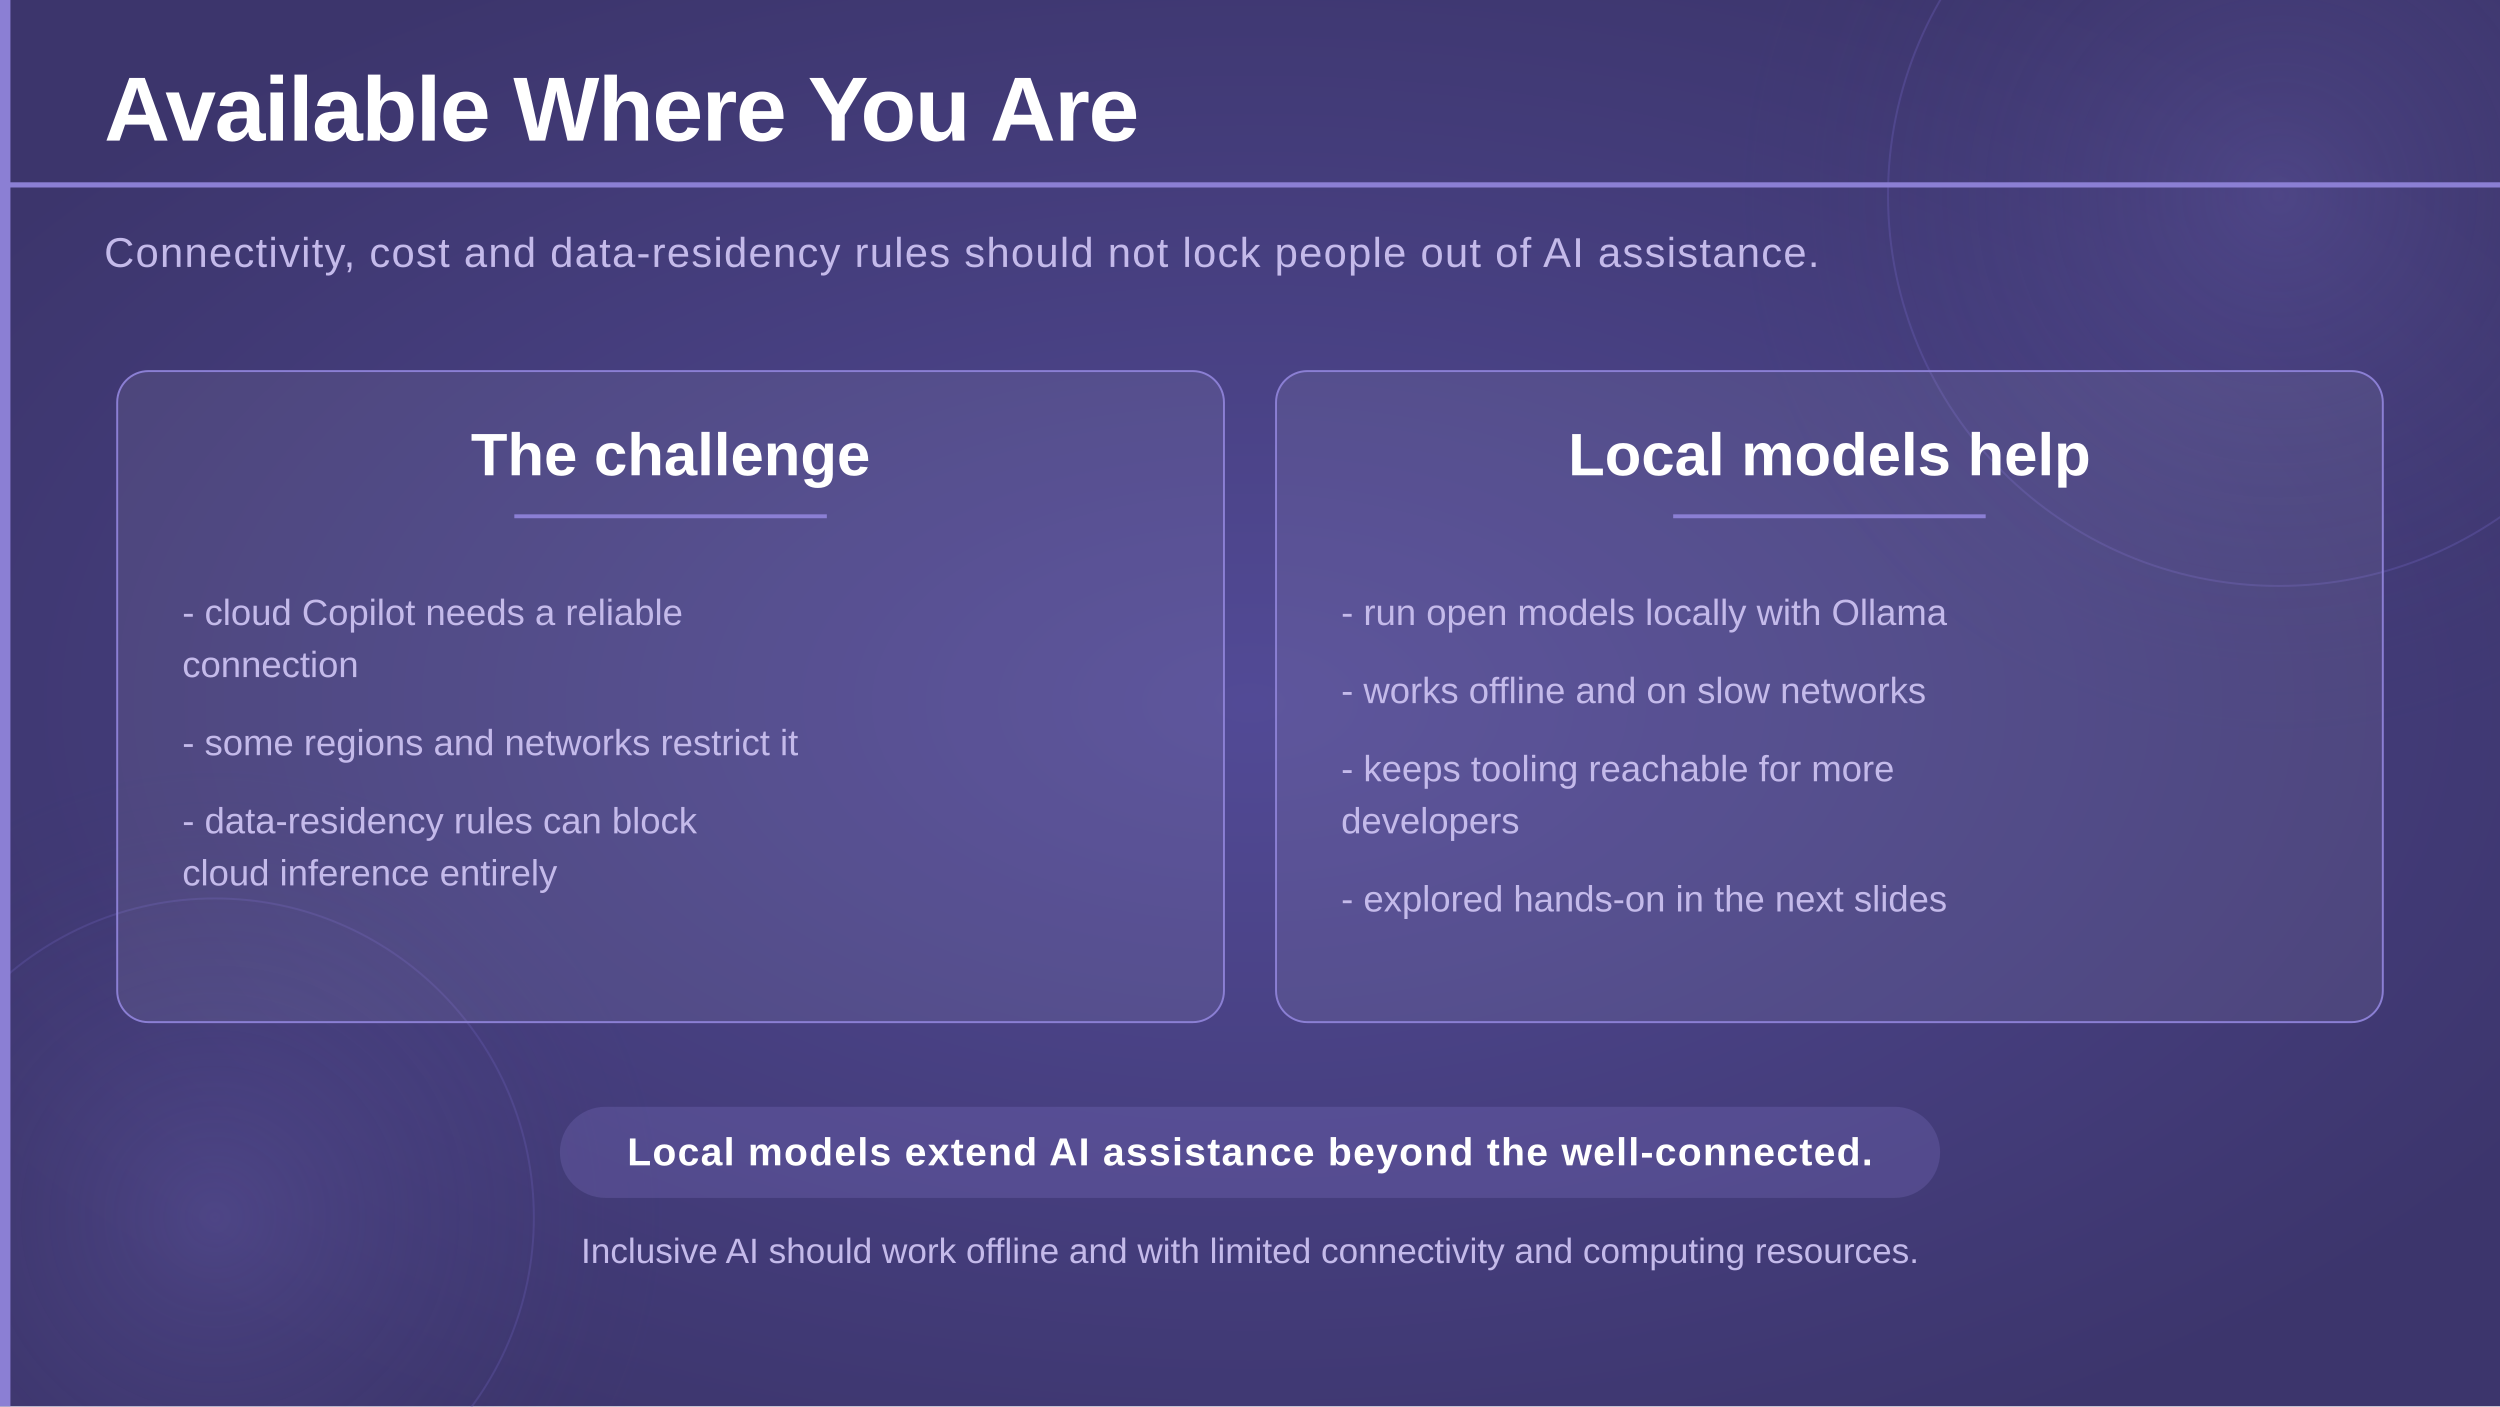
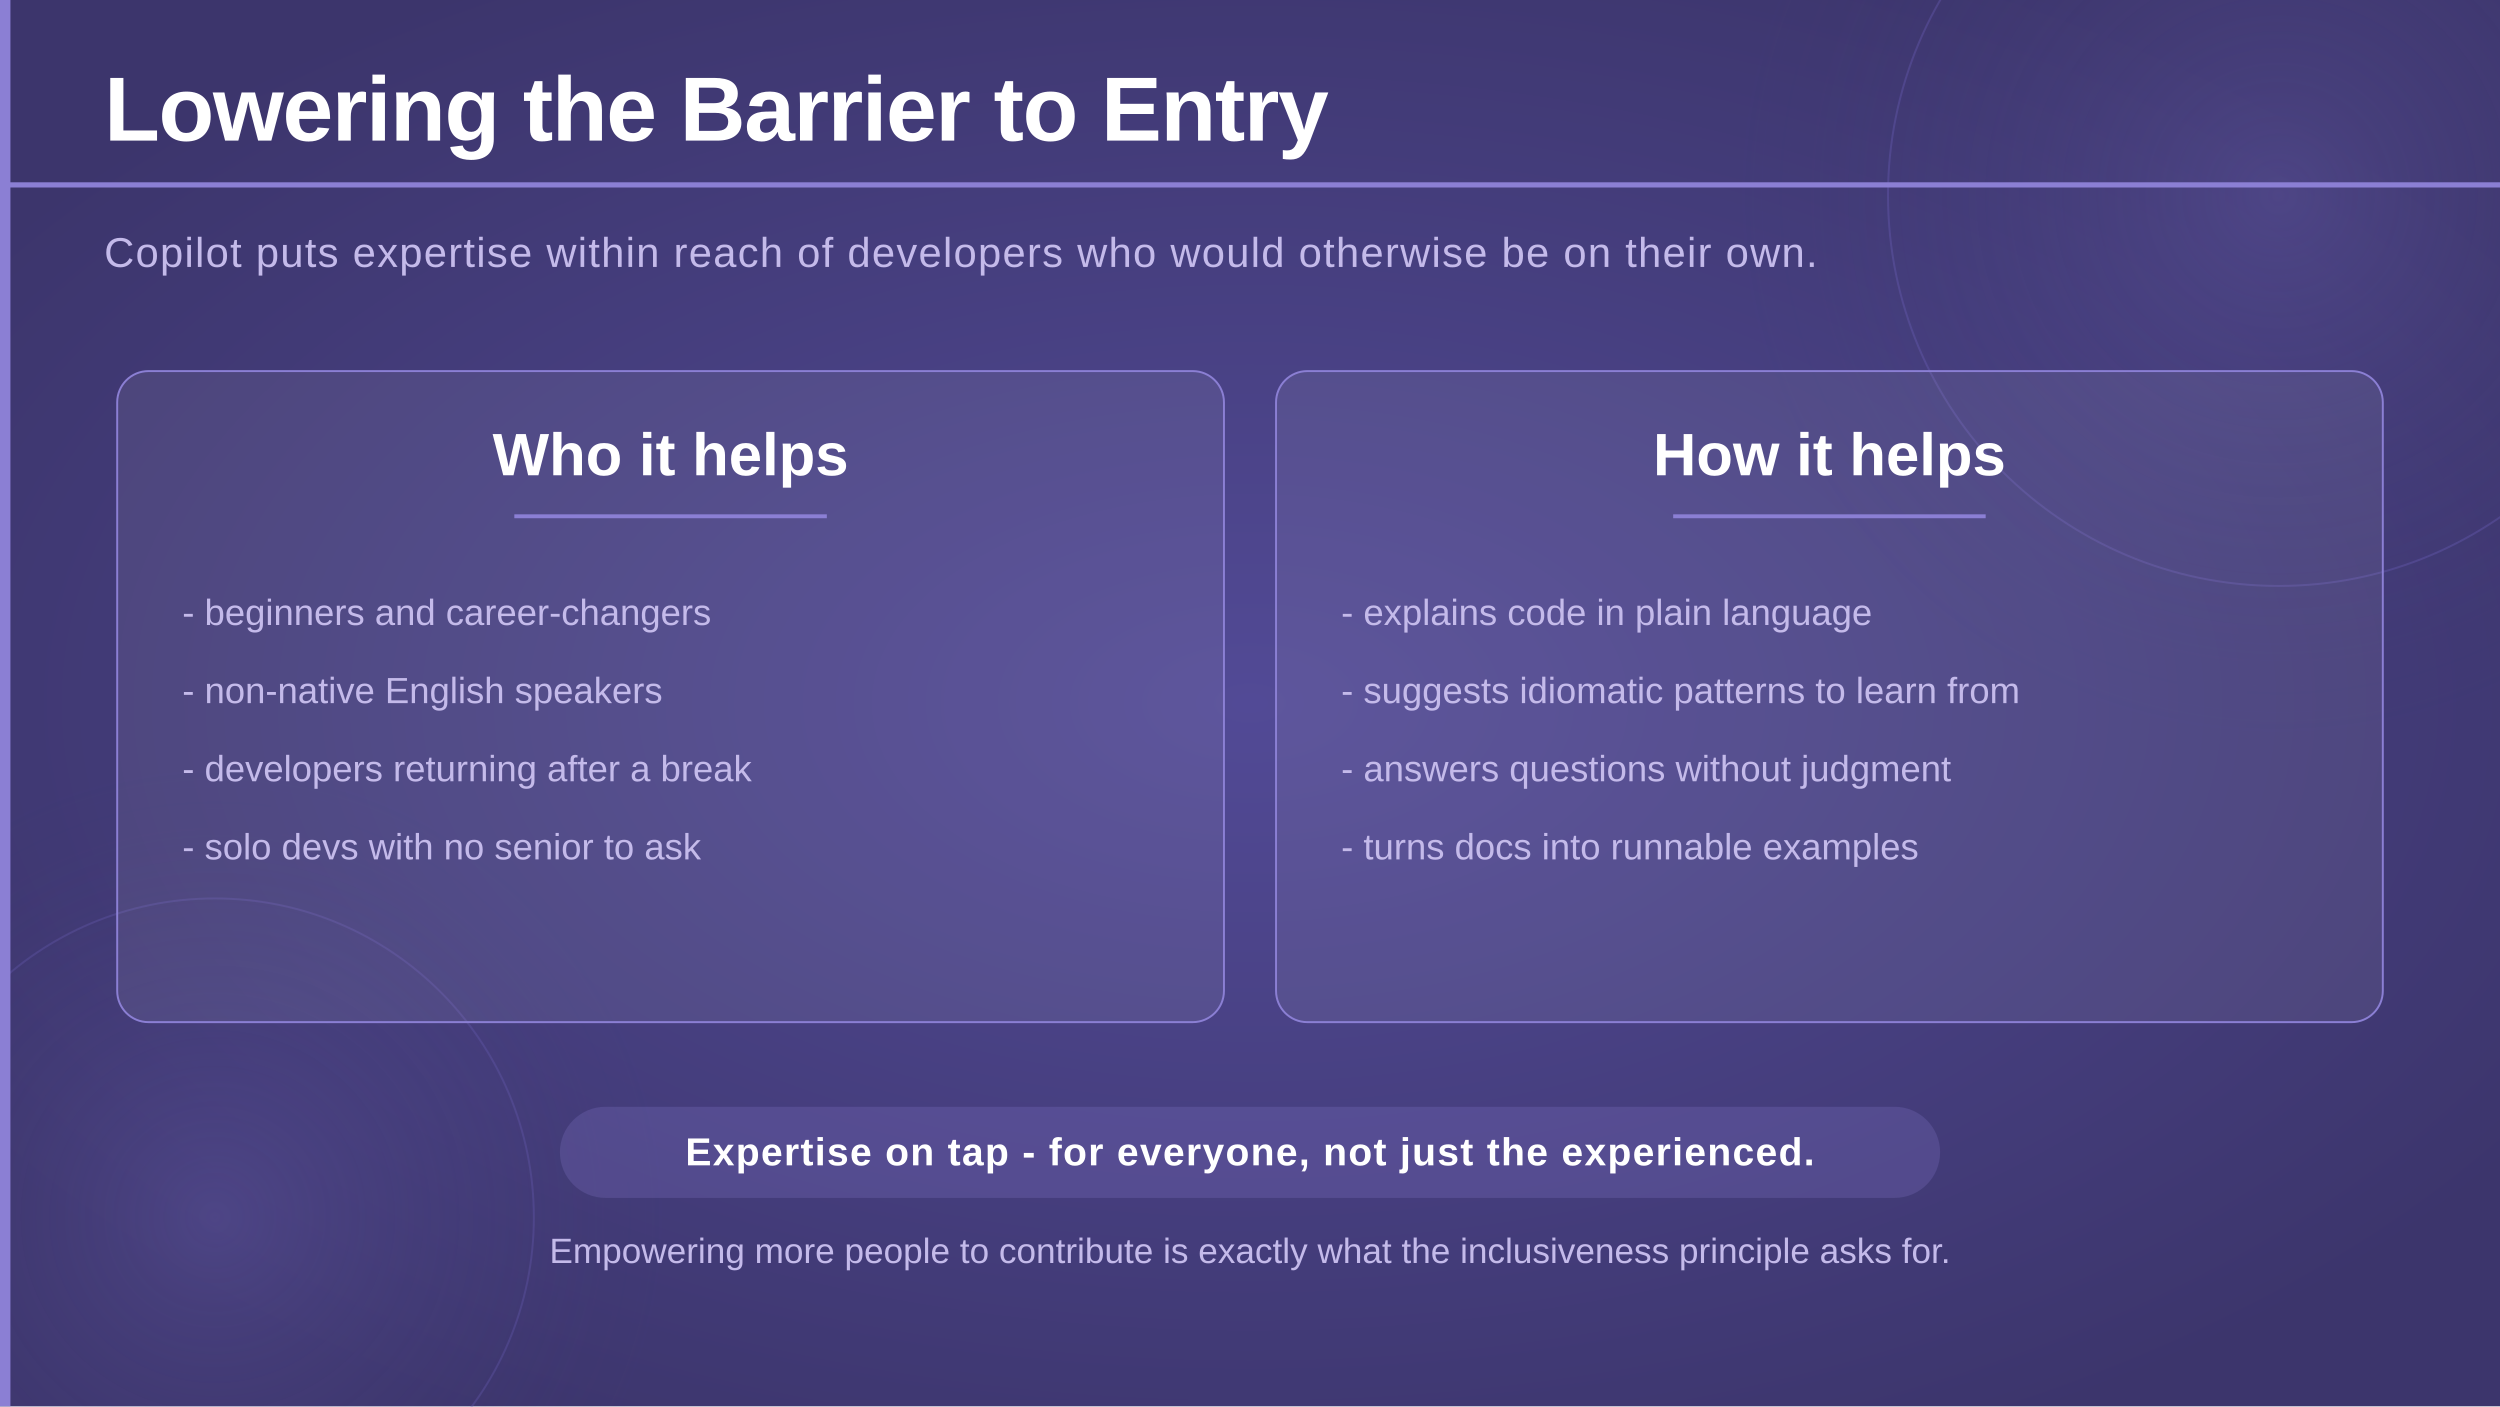
<svg xmlns="http://www.w3.org/2000/svg" viewBox="0 0 1920 1080" width="1920" height="1080">
  <defs>
    <radialGradient id="bgGlow" cx="50%" cy="50%" r="60%">
      <stop offset="0%" stop-color="#524a96" stop-opacity="1" />
      <stop offset="100%" stop-color="#3c356c" stop-opacity="1" />
    </radialGradient>
    <radialGradient id="circleGlow" cx="50%" cy="50%" r="50%">
      <stop offset="0%" stop-color="#7c70c8" stop-opacity="0.25" />
      <stop offset="100%" stop-color="#3c356c" stop-opacity="0" />
    </radialGradient>
  </defs>
  <rect width="1920" height="1080" fill="url(#bgGlow)" />
  <circle cx="1750" cy="150" r="420" fill="url(#circleGlow)" />
  <circle cx="1750" cy="150" r="300" fill="none" stroke="#6a5fb8" stroke-width="1.5" opacity="0.35" />
  <circle cx="165" cy="935" r="350" fill="url(#circleGlow)" />
  <circle cx="165" cy="935" r="245" fill="none" stroke="#6a5fb8" stroke-width="1.5" opacity="0.3" />
  <rect x="0" y="0" width="8" height="1080" fill="#8b7fd4" />
-   <text x="80" y="108" font-family="'Segoe UI', 'Helvetica Neue', Arial, sans-serif" font-size="70" font-weight="700" fill="#ffffff" letter-spacing="-1">Available Where You Are</text>
+   <text x="80" y="108" font-family="'Segoe UI', 'Helvetica Neue', Arial, sans-serif" font-size="70" font-weight="700" fill="#ffffff" letter-spacing="-1">Lowering the Barrier to Entry</text>
  <rect x="0" y="140" width="1920" height="4" fill="#8b7fd4" />
  <text x="80" y="205" font-family="'Segoe UI', 'Helvetica Neue', Arial, sans-serif" font-size="32" font-weight="300" fill="#c4baea" letter-spacing="1">
-     Connectivity, cost and data-residency rules should not lock people out of AI assistance.
+     Copilot puts expertise within reach of developers who would otherwise be on their own.
  </text>
  <rect x="90" y="285" width="850" height="500" rx="24" fill="#ffffff" fill-opacity="0.07" stroke="#8b7fd4" stroke-width="1.5" />
-   <text x="515" y="365" text-anchor="middle" font-family="'Segoe UI', 'Helvetica Neue', Arial, sans-serif" font-size="46" font-weight="700" fill="#ffffff">The challenge</text>
+   <text x="515" y="365" text-anchor="middle" font-family="'Segoe UI', 'Helvetica Neue', Arial, sans-serif" font-size="46" font-weight="700" fill="#ffffff">Who it helps</text>
  <rect x="395" y="395" width="240" height="3" fill="#8b7fd4" />
-   <text x="140" y="480" font-family="'Segoe UI', 'Helvetica Neue', Arial, sans-serif" font-size="28" font-weight="300" fill="#c4baea">- cloud Copilot needs a reliable</text>
-   <text x="140" y="520" font-family="'Segoe UI', 'Helvetica Neue', Arial, sans-serif" font-size="28" font-weight="300" fill="#c4baea">  connection</text>
-   <text x="140" y="580" font-family="'Segoe UI', 'Helvetica Neue', Arial, sans-serif" font-size="28" font-weight="300" fill="#c4baea">- some regions and networks restrict it</text>
-   <text x="140" y="640" font-family="'Segoe UI', 'Helvetica Neue', Arial, sans-serif" font-size="28" font-weight="300" fill="#c4baea">- data-residency rules can block</text>
-   <text x="140" y="680" font-family="'Segoe UI', 'Helvetica Neue', Arial, sans-serif" font-size="28" font-weight="300" fill="#c4baea">  cloud inference entirely</text>
+   <text x="140" y="480" font-family="'Segoe UI', 'Helvetica Neue', Arial, sans-serif" font-size="28" font-weight="300" fill="#c4baea">- beginners and career-changers</text>
+   <text x="140" y="540" font-family="'Segoe UI', 'Helvetica Neue', Arial, sans-serif" font-size="28" font-weight="300" fill="#c4baea">- non-native English speakers</text>
+   <text x="140" y="600" font-family="'Segoe UI', 'Helvetica Neue', Arial, sans-serif" font-size="28" font-weight="300" fill="#c4baea">- developers returning after a break</text>
+   <text x="140" y="660" font-family="'Segoe UI', 'Helvetica Neue', Arial, sans-serif" font-size="28" font-weight="300" fill="#c4baea">- solo devs with no senior to ask</text>
  <rect x="980" y="285" width="850" height="500" rx="24" fill="#ffffff" fill-opacity="0.07" stroke="#8b7fd4" stroke-width="1.5" />
-   <text x="1405" y="365" text-anchor="middle" font-family="'Segoe UI', 'Helvetica Neue', Arial, sans-serif" font-size="46" font-weight="700" fill="#ffffff">Local models help</text>
+   <text x="1405" y="365" text-anchor="middle" font-family="'Segoe UI', 'Helvetica Neue', Arial, sans-serif" font-size="46" font-weight="700" fill="#ffffff">How it helps</text>
  <rect x="1285" y="395" width="240" height="3" fill="#8b7fd4" />
-   <text x="1030" y="480" font-family="'Segoe UI', 'Helvetica Neue', Arial, sans-serif" font-size="28" font-weight="300" fill="#c4baea">- run open models locally with Ollama</text>
-   <text x="1030" y="540" font-family="'Segoe UI', 'Helvetica Neue', Arial, sans-serif" font-size="28" font-weight="300" fill="#c4baea">- works offline and on slow networks</text>
-   <text x="1030" y="600" font-family="'Segoe UI', 'Helvetica Neue', Arial, sans-serif" font-size="28" font-weight="300" fill="#c4baea">- keeps tooling reachable for more</text>
-   <text x="1030" y="640" font-family="'Segoe UI', 'Helvetica Neue', Arial, sans-serif" font-size="28" font-weight="300" fill="#c4baea">  developers</text>
-   <text x="1030" y="700" font-family="'Segoe UI', 'Helvetica Neue', Arial, sans-serif" font-size="28" font-weight="300" fill="#c4baea">- explored hands-on in the next slides</text>
+   <text x="1030" y="480" font-family="'Segoe UI', 'Helvetica Neue', Arial, sans-serif" font-size="28" font-weight="300" fill="#c4baea">- explains code in plain language</text>
+   <text x="1030" y="540" font-family="'Segoe UI', 'Helvetica Neue', Arial, sans-serif" font-size="28" font-weight="300" fill="#c4baea">- suggests idiomatic patterns to learn from</text>
+   <text x="1030" y="600" font-family="'Segoe UI', 'Helvetica Neue', Arial, sans-serif" font-size="28" font-weight="300" fill="#c4baea">- answers questions without judgment</text>
+   <text x="1030" y="660" font-family="'Segoe UI', 'Helvetica Neue', Arial, sans-serif" font-size="28" font-weight="300" fill="#c4baea">- turns docs into runnable examples</text>
  <rect x="430" y="850" width="1060" height="70" rx="35" fill="#8b7fd4" opacity="0.22" />
-   <text x="960" y="895" text-anchor="middle" font-family="'Segoe UI', 'Helvetica Neue', Arial, sans-serif" font-size="30" font-weight="600" fill="#ffffff" letter-spacing="1">Local models extend AI assistance beyond the well-connected.</text>
-   <text x="960" y="970" text-anchor="middle" font-family="'Segoe UI', 'Helvetica Neue', Arial, sans-serif" font-size="27" font-weight="300" fill="#c4baea">Inclusive AI should work offline and with limited connectivity and computing resources.</text>
+   <text x="960" y="895" text-anchor="middle" font-family="'Segoe UI', 'Helvetica Neue', Arial, sans-serif" font-size="30" font-weight="600" fill="#ffffff" letter-spacing="1">Expertise on tap - for everyone, not just the experienced.</text>
+   <text x="960" y="970" text-anchor="middle" font-family="'Segoe UI', 'Helvetica Neue', Arial, sans-serif" font-size="27" font-weight="300" fill="#c4baea">Empowering more people to contribute is exactly what the inclusiveness principle asks for.</text>
</svg>
